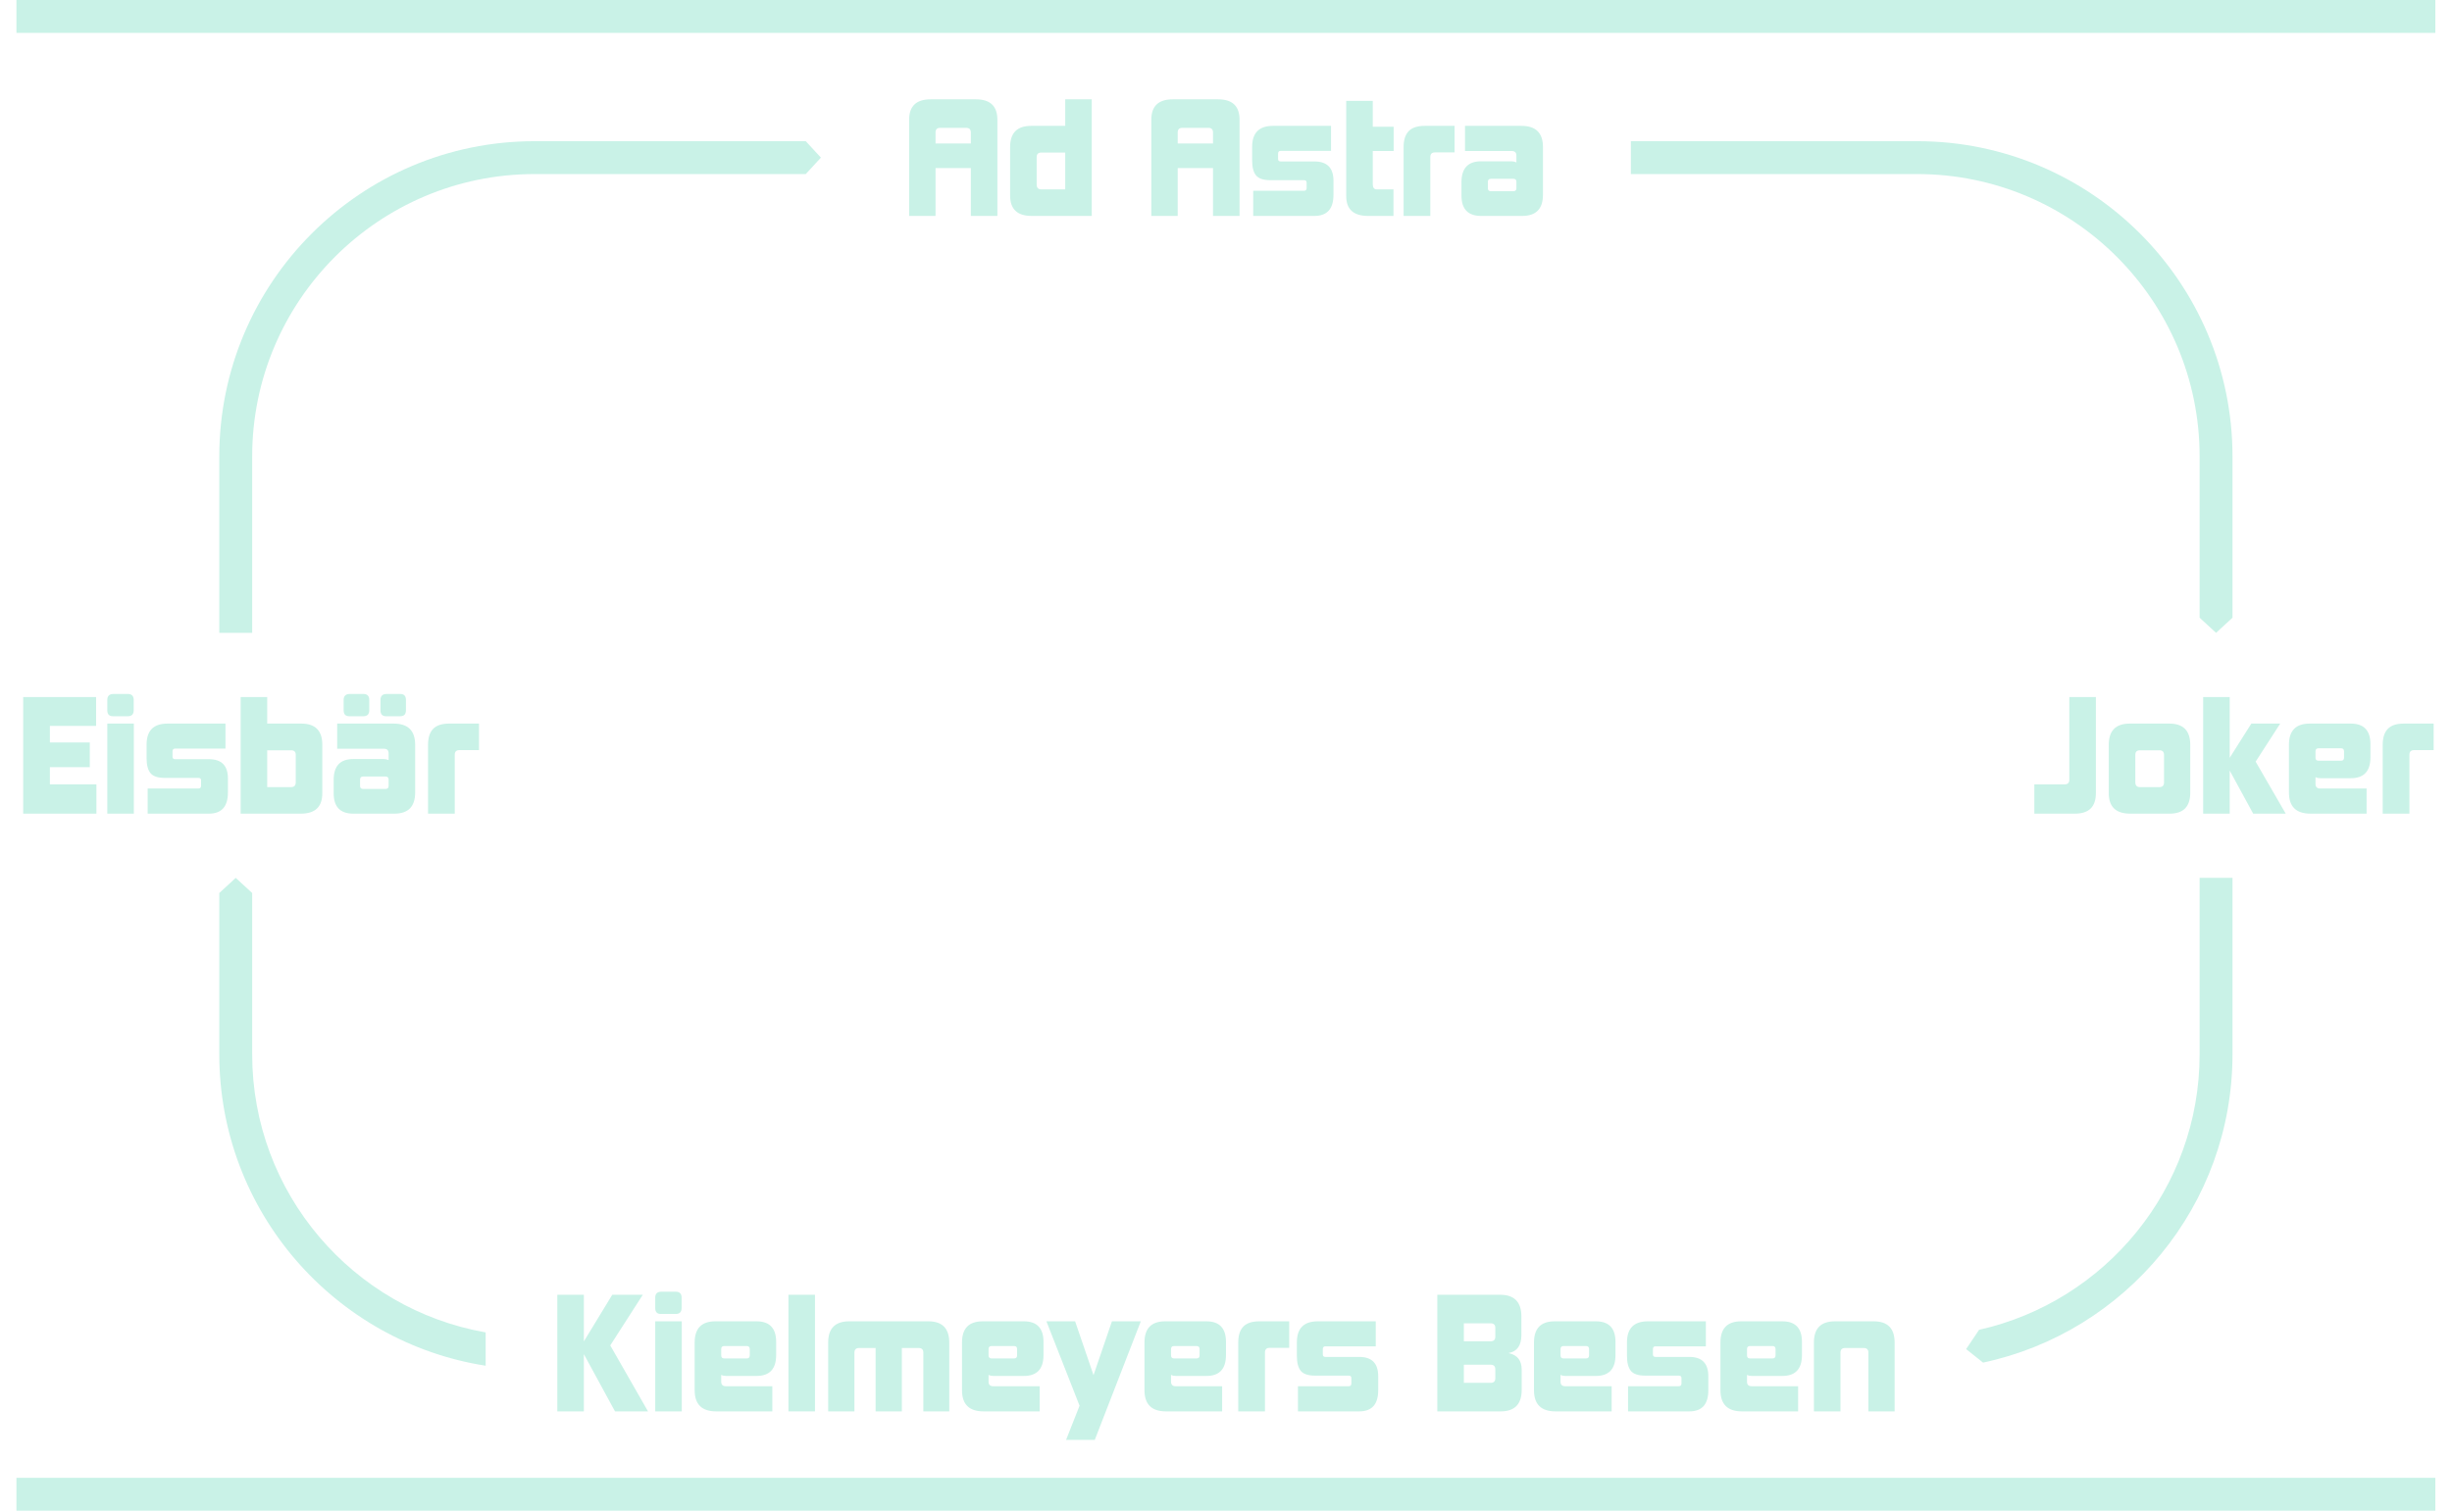
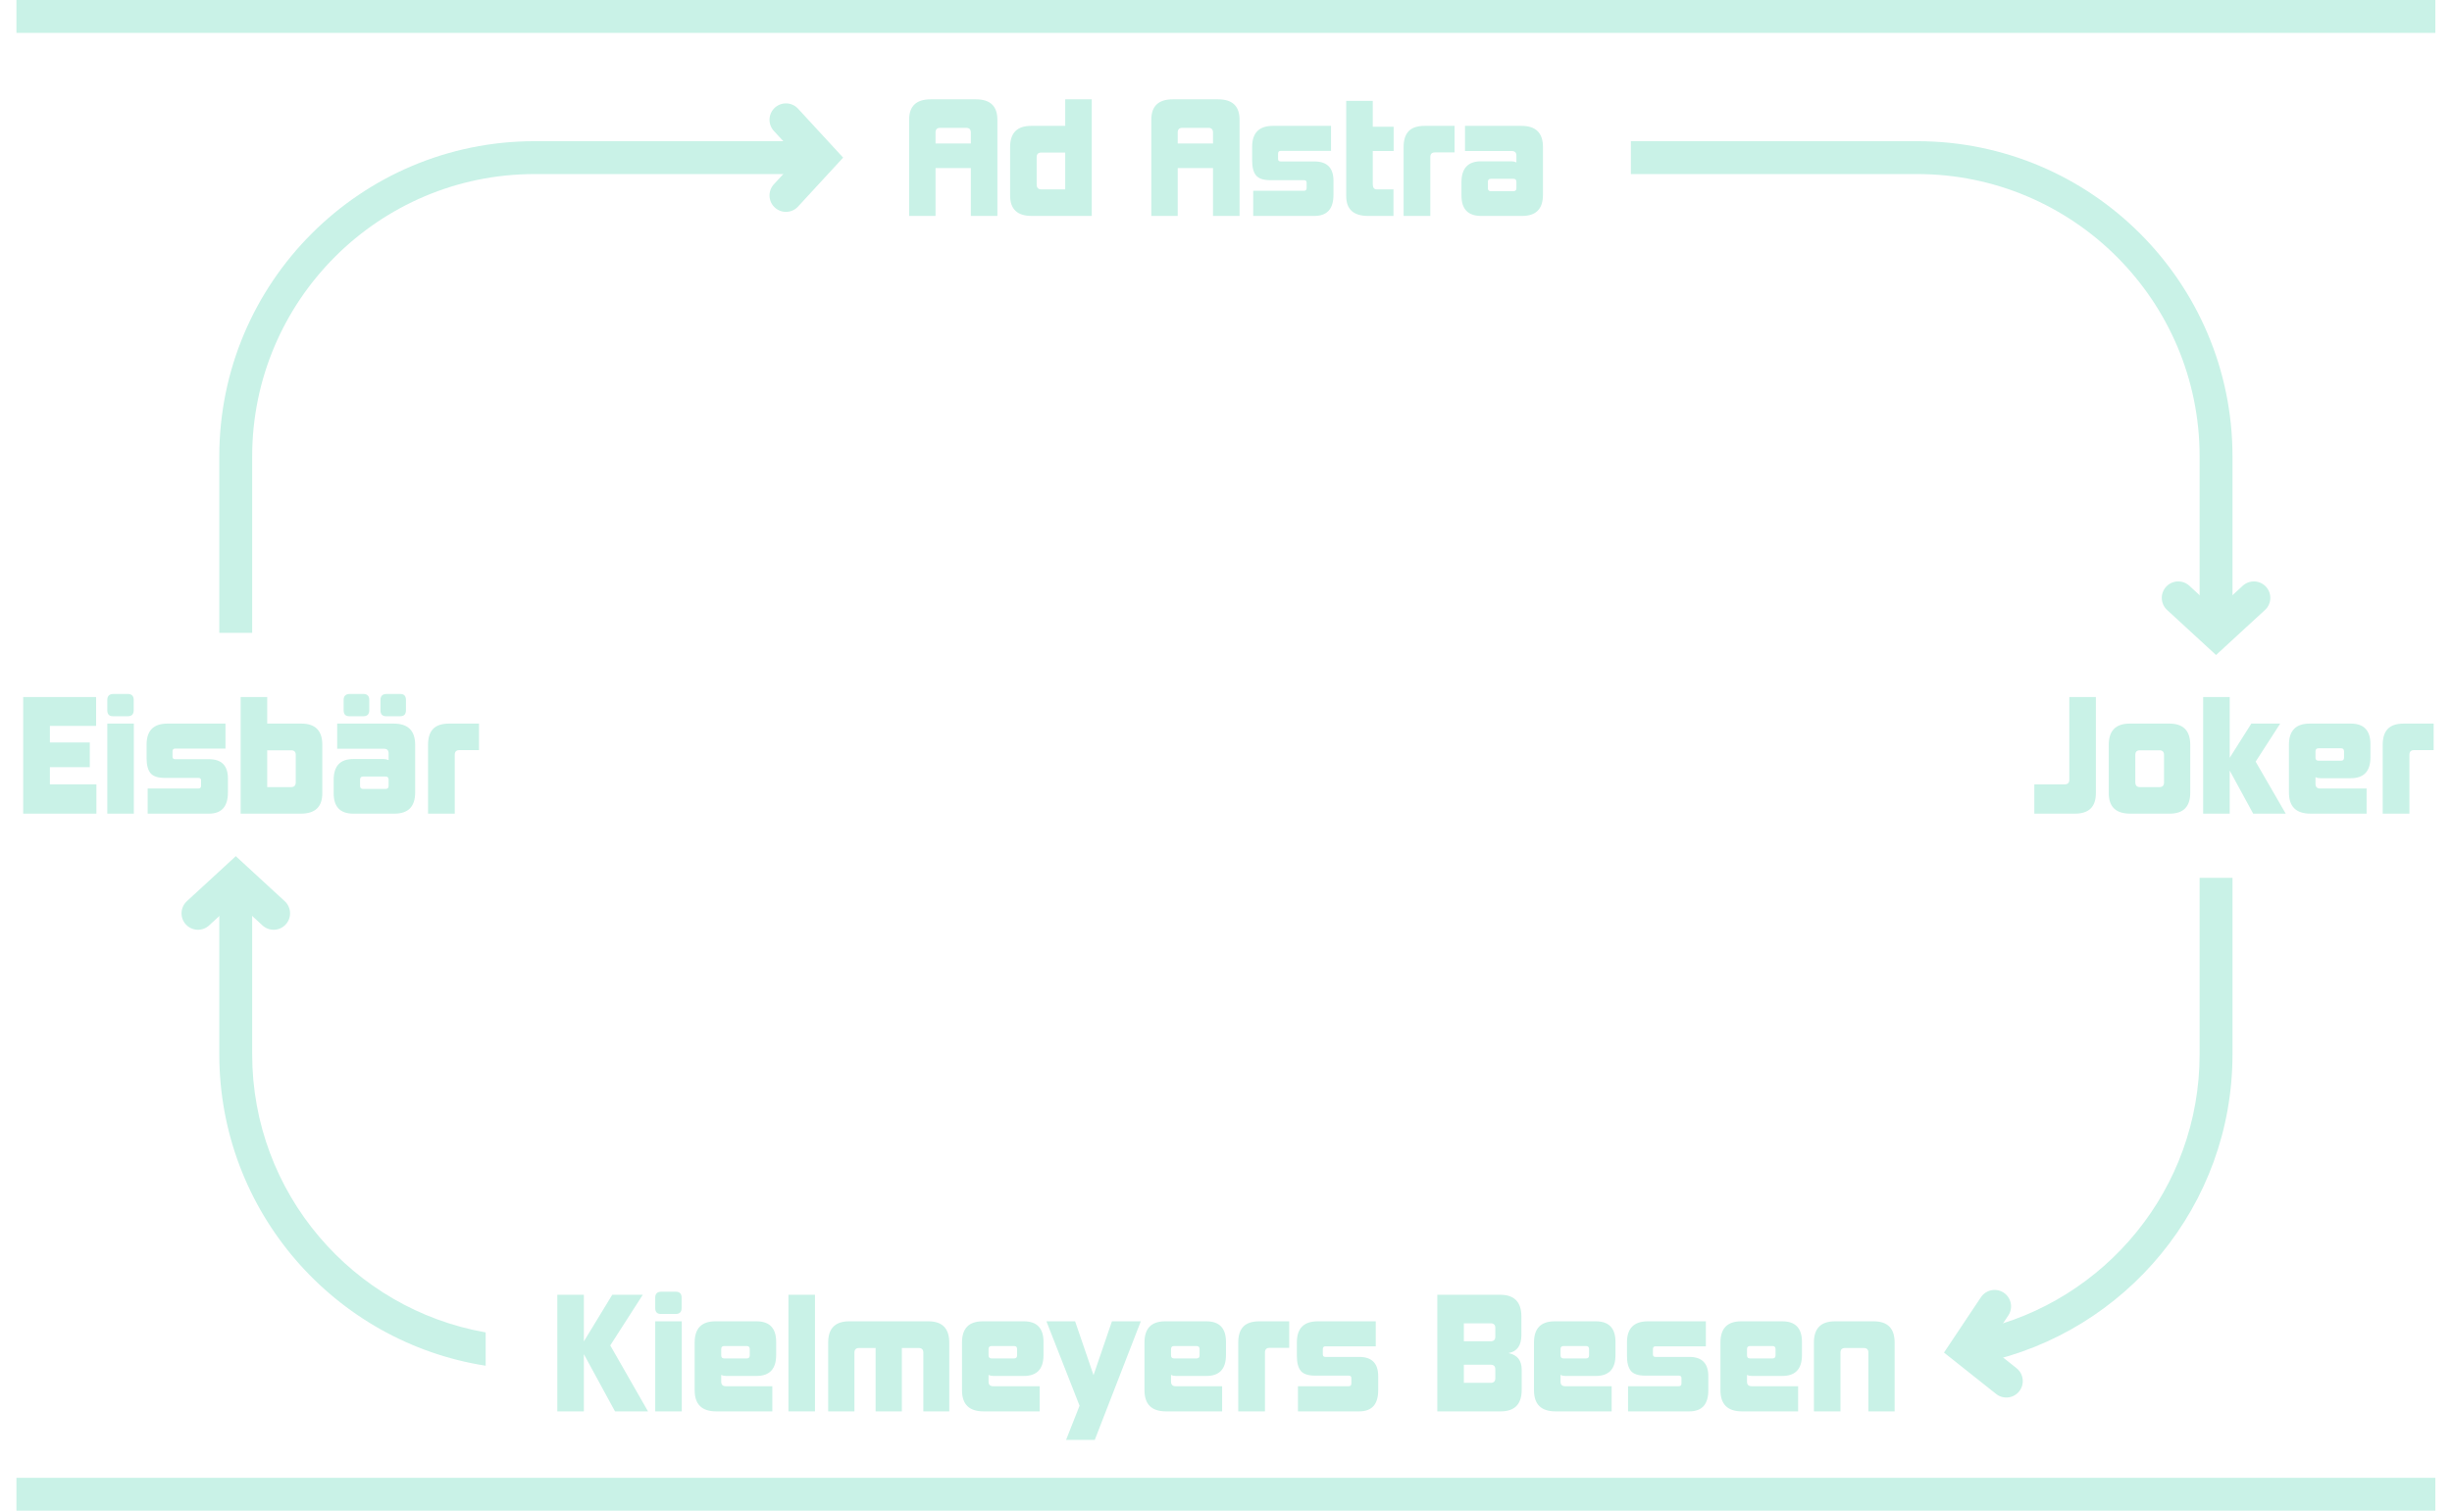
<svg xmlns="http://www.w3.org/2000/svg" width="100%" height="100%" viewBox="0 0 2796 1724" version="1.1" xml:space="preserve" style="fill-rule:evenodd;clip-rule:evenodd;stroke-linejoin:round;stroke-miterlimit:1.5;">
  <g id="Rotations-Block">
    <path id="untere-Linie" d="M18.75,1704.34l2758.263,0" style="fill:none;stroke:#c9f2e7;stroke-width:37.5px;" />
    <g id="Rechteck">
      <g id="Pfeil">
        <path d="M250.056,721.803l0,-201.139c0,-198.486 161.146,-359.632 359.632,-359.632l309.125,0l17.263,18.75l-17.263,18.75l-309.125,0c-177.79,0 -322.132,144.343 -322.132,322.132l0,201.139l-37.5,0Zm1609.63,-560.772l326.388,0c198.486,0 359.632,161.146 359.632,359.632l0,183.876l-18.75,17.263l-18.75,-17.263l-0,-183.876c-0,-177.789 -144.343,-322.132 -322.132,-322.132l-326.388,0l0,-37.5Zm686.02,840.257l0,201.139c0,172.697 -121.991,317.127 -284.427,351.742l-19.307,-15.404l14.754,-21.993c143.853,-32.242 251.481,-160.824 251.481,-314.346l-0,-201.139l37.5,0Zm-1991.915,556.445c-171.98,-26.886 -303.735,-175.831 -303.735,-355.306l0,-183.876l18.75,-17.263l18.75,17.263l0,183.876c0,158.727 115.049,290.795 266.235,317.291l0,38.015Z" style="fill:#c9f2e7;" />
+         <g id="Pfeilspitzen">
+           <g id="pfeilspitze">
+             <path d="M896.215,222.913l39.712,-43.132l-39.712,-43.132" style="fill:none;stroke:#c9f2e7;stroke-width:37.5px;stroke-linecap:round;stroke-linejoin:miter;" />
+           </g>
+           <g id="pfeilspitze1">
+             <path d="M312.007,1041.727l-43.132,-39.712l-43.132,39.712" style="fill:none;stroke:#c9f2e7;stroke-width:37.5px;stroke-linecap:round;stroke-linejoin:miter;" />
+           </g>
+           <g id="pfeilspitze2">
+             <path d="M2483.809,681.911l43.132,39.712l43.132,-39.712" style="fill:none;stroke:#c9f2e7;stroke-width:37.5px;stroke-linecap:round;stroke-linejoin:miter;" />
+           </g>
+           <g id="pfeilspitze3">
+             <path d="M2274.439,1490.027l-32.546,48.766l45.917,36.455" style="fill:none;stroke:#c9f2e7;stroke-width:37.5px;stroke-linecap:round;stroke-linejoin:miter;" />
+           </g>
+         </g>
      </g>
      <path d="M26.45,928.045l0,-133l83.125,0l0,32.9l-52.675,0l0,18.9l45.5,0l0,28.175l-45.5,0l0,19.6l53.025,0l0,33.425l-83.475,0Z" style="fill:#c9f2e7;fill-rule:nonzero;" />
      <path d="M128.65,816.92c-4.2,0 -6.3,-2.275 -6.3,-6.825l0,-11.725c0,-4.55 2.333,-6.825 7,-6.825l16.45,0c4.433,0 6.65,2.275 6.65,6.825l0,11.725c0,4.55 -2.217,6.825 -6.65,6.825l-17.15,0Zm-6.3,111.125l0,-102.725l30.275,0l0,102.725l-30.275,0Z" style="fill:#c9f2e7;fill-rule:nonzero;" />
      <path d="M168.375,928.045l0,-28.7l57.925,0c1.983,0 2.975,-1.05 2.975,-3.15l0,-6.125c0,-1.867 -0.992,-2.8 -2.975,-2.8l-38.325,0c-7.933,0 -13.388,-1.808 -16.363,-5.425c-2.975,-3.617 -4.463,-9.275 -4.463,-16.975l0,-15.575c0,-15.983 7.933,-23.975 23.8,-23.975l66.15,0l0,28.525l-57.4,0c-1.983,0 -2.975,1.05 -2.975,3.15l0,6.125c0,1.867 0.992,2.8 2.975,2.8l38.5,0c14.467,0 21.7,7.35 21.7,22.05l0,15.925c0,16.1 -7.233,24.15 -21.7,24.15l-69.825,0Z" style="fill:#c9f2e7;fill-rule:nonzero;" />
      <path d="M274.425,928.045l0,-133l30.275,0l0,30.275l38.85,0c15.983,0 23.975,8.05 23.975,24.15l0,55.3c0,15.517 -8.167,23.275 -24.5,23.275l-68.6,0Zm62.825,-67.025c0,-3.5 -1.75,-5.25 -5.25,-5.25l-27.3,0l0,42l27.3,0c3.5,0 5.25,-1.867 5.25,-5.6l0,-31.15Z" style="fill:#c9f2e7;fill-rule:nonzero;" />
      <path d="M380.475,928.045m62.65,-38.85c0,-2.333 -1.167,-3.5 -3.5,-3.5l-25.55,0c-2.333,0 -3.5,1.167 -3.5,3.5l0,7.175c0,2.333 1.167,3.5 3.5,3.5l25.55,0c2.333,0 3.5,-1.167 3.5,-3.5l0,-7.175Zm-40.25,38.85c-14.933,0 -22.4,-7.758 -22.4,-23.275l0,-15.225c0,-15.867 7.467,-23.8 22.4,-23.8l34.475,0c1.983,0 3.908,0.408 5.775,1.225l0,-7.7c0,-3.5 -1.75,-5.25 -5.25,-5.25l-53.375,0l0,-28.7l64.4,0c16.333,0 24.5,8.05 24.5,24.15l0,54.425c0,16.1 -7.875,24.15 -23.625,24.15l-46.9,0Zm37.275,-111.125c-4.2,0 -6.3,-2.275 -6.3,-6.825l0,-11.725c0,-4.55 2.333,-6.825 7,-6.825l15.575,0c4.317,0 6.475,2.275 6.475,6.825l0,11.725c0,4.55 -2.158,6.825 -6.475,6.825l-16.275,0Zm-42,0c-4.2,0 -6.3,-2.275 -6.3,-6.825l0,-11.725c0,-4.55 2.333,-6.825 7,-6.825l15.575,0c4.433,0 6.65,2.275 6.65,6.825l0,11.725c0,4.55 -2.217,6.825 -6.65,6.825l-16.275,0Z" style="fill:#c9f2e7;fill-rule:nonzero;" />
      <path d="M488.1,928.045l0,-78.575c0,-8.05 1.925,-14.087 5.775,-18.112c3.85,-4.025 9.975,-6.038 18.375,-6.038l33.95,0l0,30.275l-22.4,0c-3.5,0 -5.25,1.75 -5.25,5.25l0,67.2l-30.45,0Z" style="fill:#c9f2e7;fill-rule:nonzero;" />
      <path d="M1107.031,246.281l0,-54.6l-40.25,0l0,54.6l-30.1,0l0,-109.725c0,-15.517 8.167,-23.275 24.5,-23.275l51.625,0c16.333,-0 24.5,7.758 24.5,23.275l0,109.725l-30.275,0Zm0,-95.2c0,-3.5 -1.75,-5.25 -5.25,-5.25l-29.75,0c-3.5,0 -5.25,1.75 -5.25,5.25l0,12.6l40.25,0l0,-12.6Z" style="fill:#c9f2e7;fill-rule:nonzero;" />
      <path d="M1176.331,246.281c-16.333,0 -24.5,-7.758 -24.5,-23.275l0,-55.3c0,-16.1 7.992,-24.15 23.975,-24.15l38.85,0l0,-30.275l30.275,0l0,133l-68.6,0Zm38.325,-72.275l-27.3,0c-3.5,0 -5.25,1.75 -5.25,5.25l0,31.15c0,3.733 1.75,5.6 5.25,5.6l27.3,0l0,-42Z" style="fill:#c9f2e7;fill-rule:nonzero;" />
      <path d="M1383.181,246.281l0,-54.6l-40.25,0l0,54.6l-30.1,0l0,-109.725c0,-15.517 8.167,-23.275 24.5,-23.275l51.625,0c16.333,-0 24.5,7.758 24.5,23.275l0,109.725l-30.275,0Zm0,-95.2c0,-3.5 -1.75,-5.25 -5.25,-5.25l-29.75,0c-3.5,0 -5.25,1.75 -5.25,5.25l0,12.6l40.25,0l0,-12.6Z" style="fill:#c9f2e7;fill-rule:nonzero;" />
      <path d="M1429.031,246.281l0,-28.7l57.925,0c1.983,0 2.975,-1.05 2.975,-3.15l0,-6.125c0,-1.867 -0.992,-2.8 -2.975,-2.8l-38.325,0c-7.933,0 -13.388,-1.808 -16.363,-5.425c-2.975,-3.617 -4.462,-9.275 -4.462,-16.975l0,-15.575c0,-15.983 7.933,-23.975 23.8,-23.975l66.15,0l0,28.525l-57.4,0c-1.983,0 -2.975,1.05 -2.975,3.15l0,6.125c0,1.867 0.992,2.8 2.975,2.8l38.5,0c14.467,0 21.7,7.35 21.7,22.05l0,15.925c0,16.1 -7.233,24.15 -21.7,24.15l-69.825,0Z" style="fill:#c9f2e7;fill-rule:nonzero;" />
      <path d="M1560.106,246.281c-16.683,0 -25.025,-7.525 -25.025,-22.575l0,-108.675l30.275,0l0,29.575l23.8,0l0,27.65l-23.8,0l0,37.8c0,3.967 1.517,5.95 4.55,5.95l19.075,0l0,30.275l-28.875,0Z" style="fill:#c9f2e7;fill-rule:nonzero;" />
      <path d="M1600.531,246.281l0,-78.575c0,-8.05 1.925,-14.088 5.775,-18.113c3.85,-4.025 9.975,-6.037 18.375,-6.037l33.95,0l0,30.275l-22.4,0c-3.5,0 -5.25,1.75 -5.25,5.25l0,67.2l-30.45,0Z" style="fill:#c9f2e7;fill-rule:nonzero;" />
      <path d="M1729.156,207.431c0,-2.333 -1.167,-3.5 -3.5,-3.5l-25.55,0c-2.333,0 -3.5,1.167 -3.5,3.5l0,7.175c0,2.333 1.167,3.5 3.5,3.5l25.55,0c2.333,0 3.5,-1.167 3.5,-3.5l0,-7.175Zm-40.25,38.85c-14.933,0 -22.4,-7.758 -22.4,-23.275l0,-15.225c0,-15.867 7.467,-23.8 22.4,-23.8l34.475,0c1.983,0 3.908,0.408 5.775,1.225l0,-7.7c0,-3.5 -1.75,-5.25 -5.25,-5.25l-53.375,0l0,-28.7l64.4,0c16.333,0 24.5,8.05 24.5,24.15l0,54.425c0,16.1 -7.875,24.15 -23.625,24.15l-46.9,0Z" style="fill:#c9f2e7;fill-rule:nonzero;" />
      <path d="M701.294,1609.809l-35.525,-65.275l0,65.275l-30.275,0l0,-133l30.275,0l0,53.2l32.375,-53.2l34.825,0l-37.1,57.75l43.05,75.25l-37.625,0Z" style="fill:#c9f2e7;fill-rule:nonzero;" />
      <path d="M753.444,1498.684c-4.2,0 -6.3,-2.275 -6.3,-6.825l0,-11.725c0,-4.55 2.333,-6.825 7,-6.825l16.45,0c4.433,0 6.65,2.275 6.65,6.825l0,11.725c0,4.55 -2.217,6.825 -6.65,6.825l-17.15,0Zm-6.3,111.125l0,-102.725l30.275,0l0,102.725l-30.275,0Z" style="fill:#c9f2e7;fill-rule:nonzero;" />
      <path d="M854.944,1538.759c0,-2.333 -1.167,-3.5 -3.5,-3.5l-25.55,0c-2.333,0 -3.5,1.167 -3.5,3.5l0,7.175c0,2.333 1.167,3.5 3.5,3.5l25.55,0c2.333,0 3.5,-1.167 3.5,-3.5l0,-7.175Zm-38.325,71.05c-16.333,0 -24.5,-8.05 -24.5,-24.15l0,-54.425c0,-16.1 7.875,-24.15 23.625,-24.15l46.9,0c14.933,0 22.4,7.817 22.4,23.45l0,15.05c0,15.867 -7.467,23.8 -22.4,23.8l-34.825,0c-2.1,0 -3.908,-0.408 -5.425,-1.225l0,7.7c0,3.5 1.75,5.25 5.25,5.25l53.025,0l0,28.7l-64.05,0Z" style="fill:#c9f2e7;fill-rule:nonzero;" />
      <rect x="899.044" y="1476.809" width="30.275" height="133" style="fill:#c9f2e7;fill-rule:nonzero;" />
      <path d="M1052.869,1609.809l0,-67.025c0,-3.5 -1.75,-5.25 -5.25,-5.25l-19.25,0l0,72.275l-29.925,0l0,-72.275l-18.9,0c-3.5,0 -5.25,1.75 -5.25,5.25l0,67.025l-29.925,0l0,-78.575c0,-16.1 7.992,-24.15 23.975,-24.15l90.3,0c15.867,0 23.8,8.108 23.8,24.325l0,78.4l-29.575,0Z" style="fill:#c9f2e7;fill-rule:nonzero;" />
      <path d="M1159.794,1538.759c0,-2.333 -1.167,-3.5 -3.5,-3.5l-25.55,0c-2.333,0 -3.5,1.167 -3.5,3.5l0,7.175c0,2.333 1.167,3.5 3.5,3.5l25.55,0c2.333,0 3.5,-1.167 3.5,-3.5l0,-7.175Zm-38.325,71.05c-16.333,0 -24.5,-8.05 -24.5,-24.15l0,-54.425c0,-16.1 7.875,-24.15 23.625,-24.15l46.9,0c14.933,0 22.4,7.817 22.4,23.45l0,15.05c0,15.867 -7.467,23.8 -22.4,23.8l-34.825,0c-2.1,0 -3.908,-0.408 -5.425,-1.225l0,7.7c0,3.5 1.75,5.25 5.25,5.25l53.025,0l0,28.7l-64.05,0Z" style="fill:#c9f2e7;fill-rule:nonzero;" />
      <path d="M1215.619,1642.359l15.4,-39.025l-37.8,-96.25l32.725,0l21,61.425l21,-61.425l32.9,0l-52.5,135.275l-32.725,0Z" style="fill:#c9f2e7;fill-rule:nonzero;" />
      <path d="M1367.869,1538.759c0,-2.333 -1.167,-3.5 -3.5,-3.5l-25.55,0c-2.333,0 -3.5,1.167 -3.5,3.5l0,7.175c0,2.333 1.167,3.5 3.5,3.5l25.55,0c2.333,0 3.5,-1.167 3.5,-3.5l0,-7.175Zm-38.325,71.05c-16.333,0 -24.5,-8.05 -24.5,-24.15l0,-54.425c0,-16.1 7.875,-24.15 23.625,-24.15l46.9,0c14.933,0 22.4,7.817 22.4,23.45l0,15.05c0,15.867 -7.467,23.8 -22.4,23.8l-34.825,0c-2.1,0 -3.908,-0.408 -5.425,-1.225l0,7.7c0,3.5 1.75,5.25 5.25,5.25l53.025,0l0,28.7l-64.05,0Z" style="fill:#c9f2e7;fill-rule:nonzero;" />
      <path d="M1411.969,1609.809l0,-78.575c0,-8.05 1.925,-14.087 5.775,-18.112c3.85,-4.025 9.975,-6.037 18.375,-6.037l33.95,0l0,30.275l-22.4,0c-3.5,0 -5.25,1.75 -5.25,5.25l0,67.2l-30.45,0Z" style="fill:#c9f2e7;fill-rule:nonzero;" />
      <path d="M1480.044,1609.809l0,-28.7l57.925,0c1.983,0 2.975,-1.05 2.975,-3.15l0,-6.125c0,-1.867 -0.992,-2.8 -2.975,-2.8l-38.325,0c-7.933,0 -13.388,-1.808 -16.363,-5.425c-2.975,-3.617 -4.462,-9.275 -4.462,-16.975l0,-15.575c0,-15.983 7.933,-23.975 23.8,-23.975l66.15,0l0,28.525l-57.4,0c-1.983,0 -2.975,1.05 -2.975,3.15l0,6.125c0,1.867 0.992,2.8 2.975,2.8l38.5,0c14.467,0 21.7,7.35 21.7,22.05l0,15.925c0,16.1 -7.233,24.15 -21.7,24.15l-69.825,0Z" style="fill:#c9f2e7;fill-rule:nonzero;" />
      <path d="M1638.944,1609.809l0,-133l71.75,0c16.1,0 24.15,8.283 24.15,24.85l0,21c0,12.017 -4.9,18.9 -14.7,20.65c5.25,1.167 9.071,3.325 11.462,6.475c2.392,3.15 3.588,7.35 3.588,12.6l0,22.75c0,16.45 -7.992,24.675 -23.975,24.675l-72.275,0Zm66.15,-47.95c0,-3.5 -1.75,-5.25 -5.25,-5.25l-30.625,0l0,20.65l30.625,0c3.5,0 5.25,-1.75 5.25,-5.25l0,-10.15Zm0,-47.25c0,-3.5 -1.75,-5.25 -5.25,-5.25l-30.625,0l0,20.475l30.625,0c3.5,0 5.25,-1.75 5.25,-5.25l0,-9.975Z" style="fill:#c9f2e7;fill-rule:nonzero;" />
      <path d="M1812.019,1538.759c0,-2.333 -1.167,-3.5 -3.5,-3.5l-25.55,0c-2.333,0 -3.5,1.167 -3.5,3.5l0,7.175c0,2.333 1.167,3.5 3.5,3.5l25.55,0c2.333,0 3.5,-1.167 3.5,-3.5l0,-7.175Zm-38.325,71.05c-16.333,0 -24.5,-8.05 -24.5,-24.15l0,-54.425c0,-16.1 7.875,-24.15 23.625,-24.15l46.9,0c14.933,0 22.4,7.817 22.4,23.45l0,15.05c0,15.867 -7.467,23.8 -22.4,23.8l-34.825,0c-2.1,0 -3.908,-0.408 -5.425,-1.225l0,7.7c0,3.5 1.75,5.25 5.25,5.25l53.025,0l0,28.7l-64.05,0Z" style="fill:#c9f2e7;fill-rule:nonzero;" />
      <path d="M1856.469,1609.809l0,-28.7l57.925,0c1.983,0 2.975,-1.05 2.975,-3.15l0,-6.125c0,-1.867 -0.992,-2.8 -2.975,-2.8l-38.325,0c-7.933,0 -13.388,-1.808 -16.363,-5.425c-2.975,-3.617 -4.462,-9.275 -4.462,-16.975l0,-15.575c0,-15.983 7.933,-23.975 23.8,-23.975l66.15,0l0,28.525l-57.4,0c-1.983,0 -2.975,1.05 -2.975,3.15l0,6.125c0,1.867 0.992,2.8 2.975,2.8l38.5,0c14.467,0 21.7,7.35 21.7,22.05l0,15.925c0,16.1 -7.233,24.15 -21.7,24.15l-69.825,0Z" style="fill:#c9f2e7;fill-rule:nonzero;" />
      <path d="M2024.644,1538.759c0,-2.333 -1.167,-3.5 -3.5,-3.5l-25.55,0c-2.333,0 -3.5,1.167 -3.5,3.5l0,7.175c0,2.333 1.167,3.5 3.5,3.5l25.55,0c2.333,0 3.5,-1.167 3.5,-3.5l0,-7.175Zm-38.325,71.05c-16.333,0 -24.5,-8.05 -24.5,-24.15l0,-54.425c0,-16.1 7.875,-24.15 23.625,-24.15l46.9,0c14.933,0 22.4,7.817 22.4,23.45l0,15.05c0,15.867 -7.467,23.8 -22.4,23.8l-34.825,0c-2.1,0 -3.908,-0.408 -5.425,-1.225l0,7.7c0,3.5 1.75,5.25 5.25,5.25l53.025,0l0,28.7l-64.05,0Z" style="fill:#c9f2e7;fill-rule:nonzero;" />
      <path d="M2130.519,1609.809l0,-67.025c0,-3.5 -1.75,-5.25 -5.25,-5.25l-21.35,0c-3.5,0 -5.25,1.75 -5.25,5.25l0,67.025l-30.275,0l0,-78.575c0,-16.1 7.992,-24.15 23.975,-24.15l44.275,0c15.867,0 23.8,8.108 23.8,24.325l0,78.4l-29.925,0Z" style="fill:#c9f2e7;fill-rule:nonzero;" />
      <path d="M2319.738,928.045l0,-33.425l34.65,0c3.5,0 5.25,-1.75 5.25,-5.25l0,-94.325l30.275,0l0,109.725c0,15.517 -7.992,23.275 -23.975,23.275l-46.2,0Z" style="fill:#c9f2e7;fill-rule:nonzero;" />
      <path d="M2467.613,861.02c0,-3.5 -1.75,-5.25 -5.25,-5.25l-22.225,0c-3.5,0 -5.25,1.75 -5.25,5.25l0,31.15c0,3.733 1.75,5.6 5.25,5.6l22.225,0c3.5,0 5.25,-1.75 5.25,-5.25l0,-31.5Zm-38.5,67.025c-16.333,0 -24.5,-7.758 -24.5,-23.275l0,-55.3c0,-16.1 7.992,-24.15 23.975,-24.15l45.15,0c15.867,0 23.8,8.108 23.8,24.325l0,54.425c0,15.983 -7.817,23.975 -23.45,23.975l-44.975,0Z" style="fill:#c9f2e7;fill-rule:nonzero;" />
      <path d="M2569.288,928.045l-26.775,-49.175l0,49.175l-30.275,0l0,-133l30.275,0l0,69.3l24.675,-39.025l32.9,0l-28,43.4l34.3,59.325l-37.1,0Z" style="fill:#c9f2e7;fill-rule:nonzero;" />
      <path d="M2672.888,856.995c0,-2.333 -1.167,-3.5 -3.5,-3.5l-25.55,0c-2.333,0 -3.5,1.167 -3.5,3.5l0,7.175c0,2.333 1.167,3.5 3.5,3.5l25.55,0c2.333,0 3.5,-1.167 3.5,-3.5l0,-7.175Zm-38.325,71.05c-16.333,0 -24.5,-8.05 -24.5,-24.15l0,-54.425c0,-16.1 7.875,-24.15 23.625,-24.15l46.9,0c14.933,0 22.4,7.817 22.4,23.45l0,15.05c0,15.867 -7.467,23.8 -22.4,23.8l-34.825,0c-2.1,0 -3.908,-0.408 -5.425,-1.225l0,7.7c0,3.5 1.75,5.25 5.25,5.25l53.025,0l0,28.7l-64.05,0Z" style="fill:#c9f2e7;fill-rule:nonzero;" />
      <path d="M2716.988,928.045l0,-78.575c0,-8.05 1.925,-14.087 5.775,-18.112c3.85,-4.025 9.975,-6.038 18.375,-6.038l33.95,0l0,30.275l-22.4,0c-3.5,0 -5.25,1.75 -5.25,5.25l0,67.2l-30.45,0Z" style="fill:#c9f2e7;fill-rule:nonzero;" />
    </g>
    <path id="obere-Linie" d="M18.75,18.75l2758.263,0" style="fill:none;stroke:#c9f2e7;stroke-width:37.5px;" />
  </g>
</svg>
